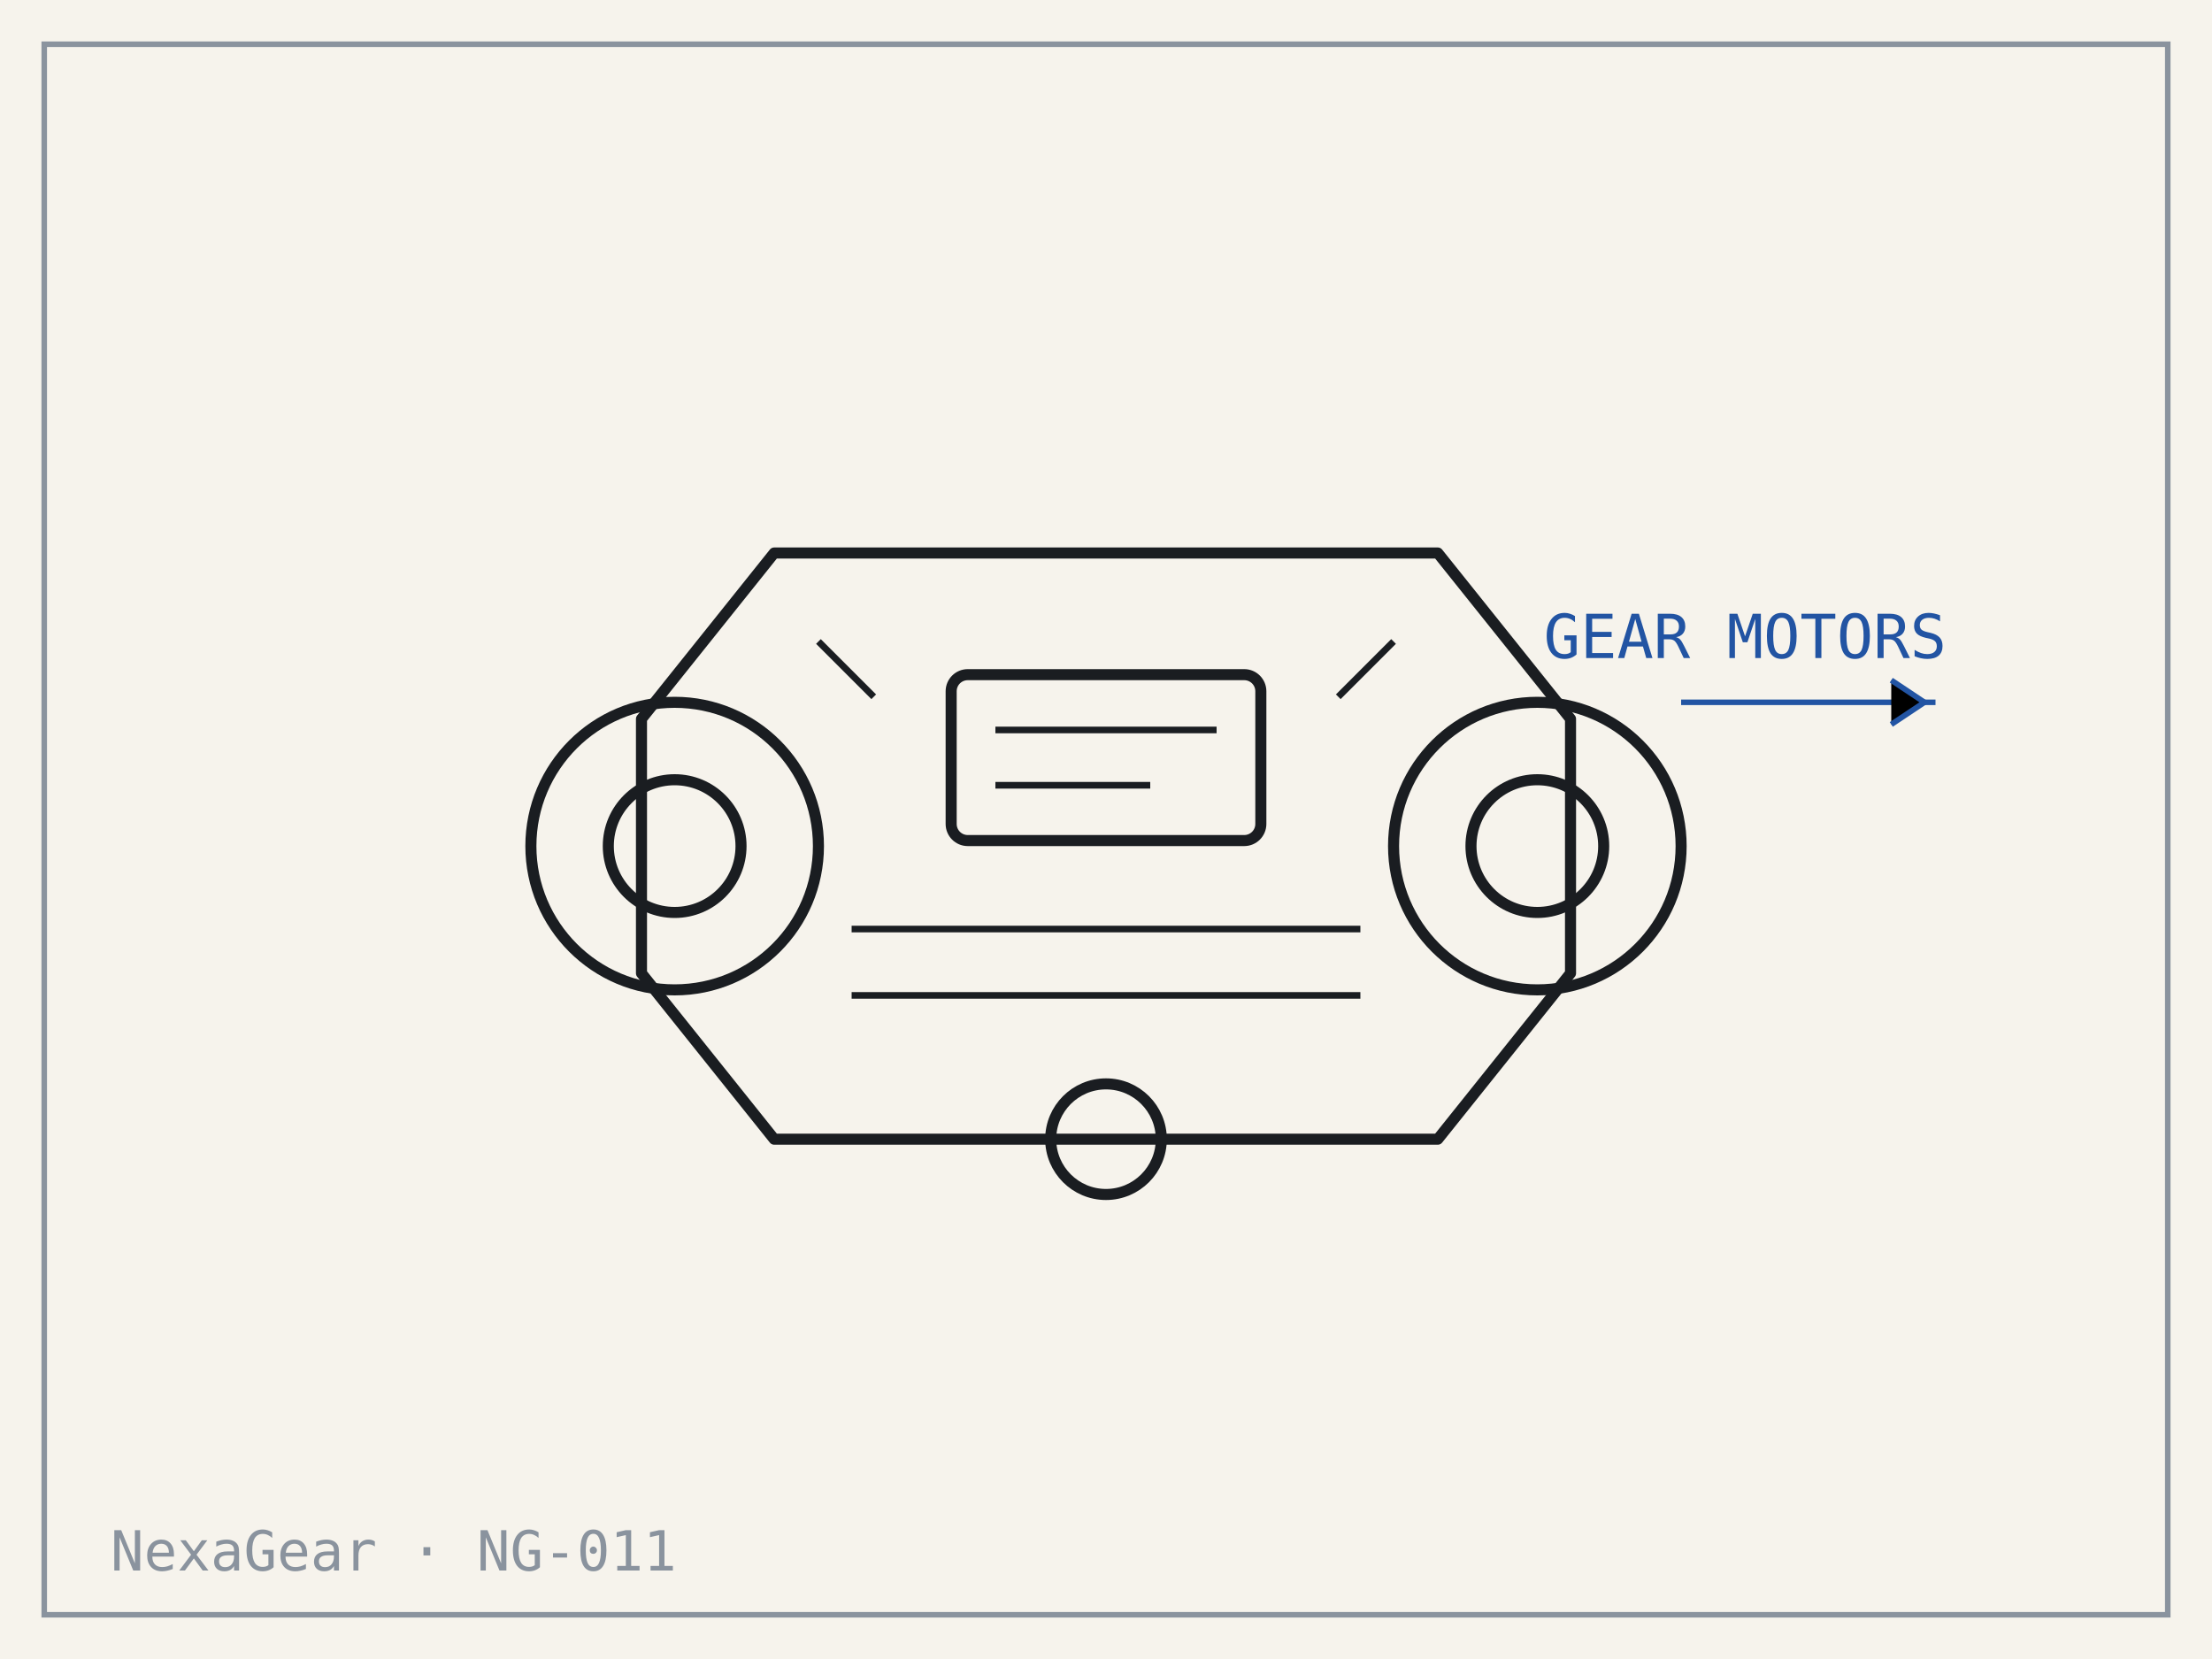
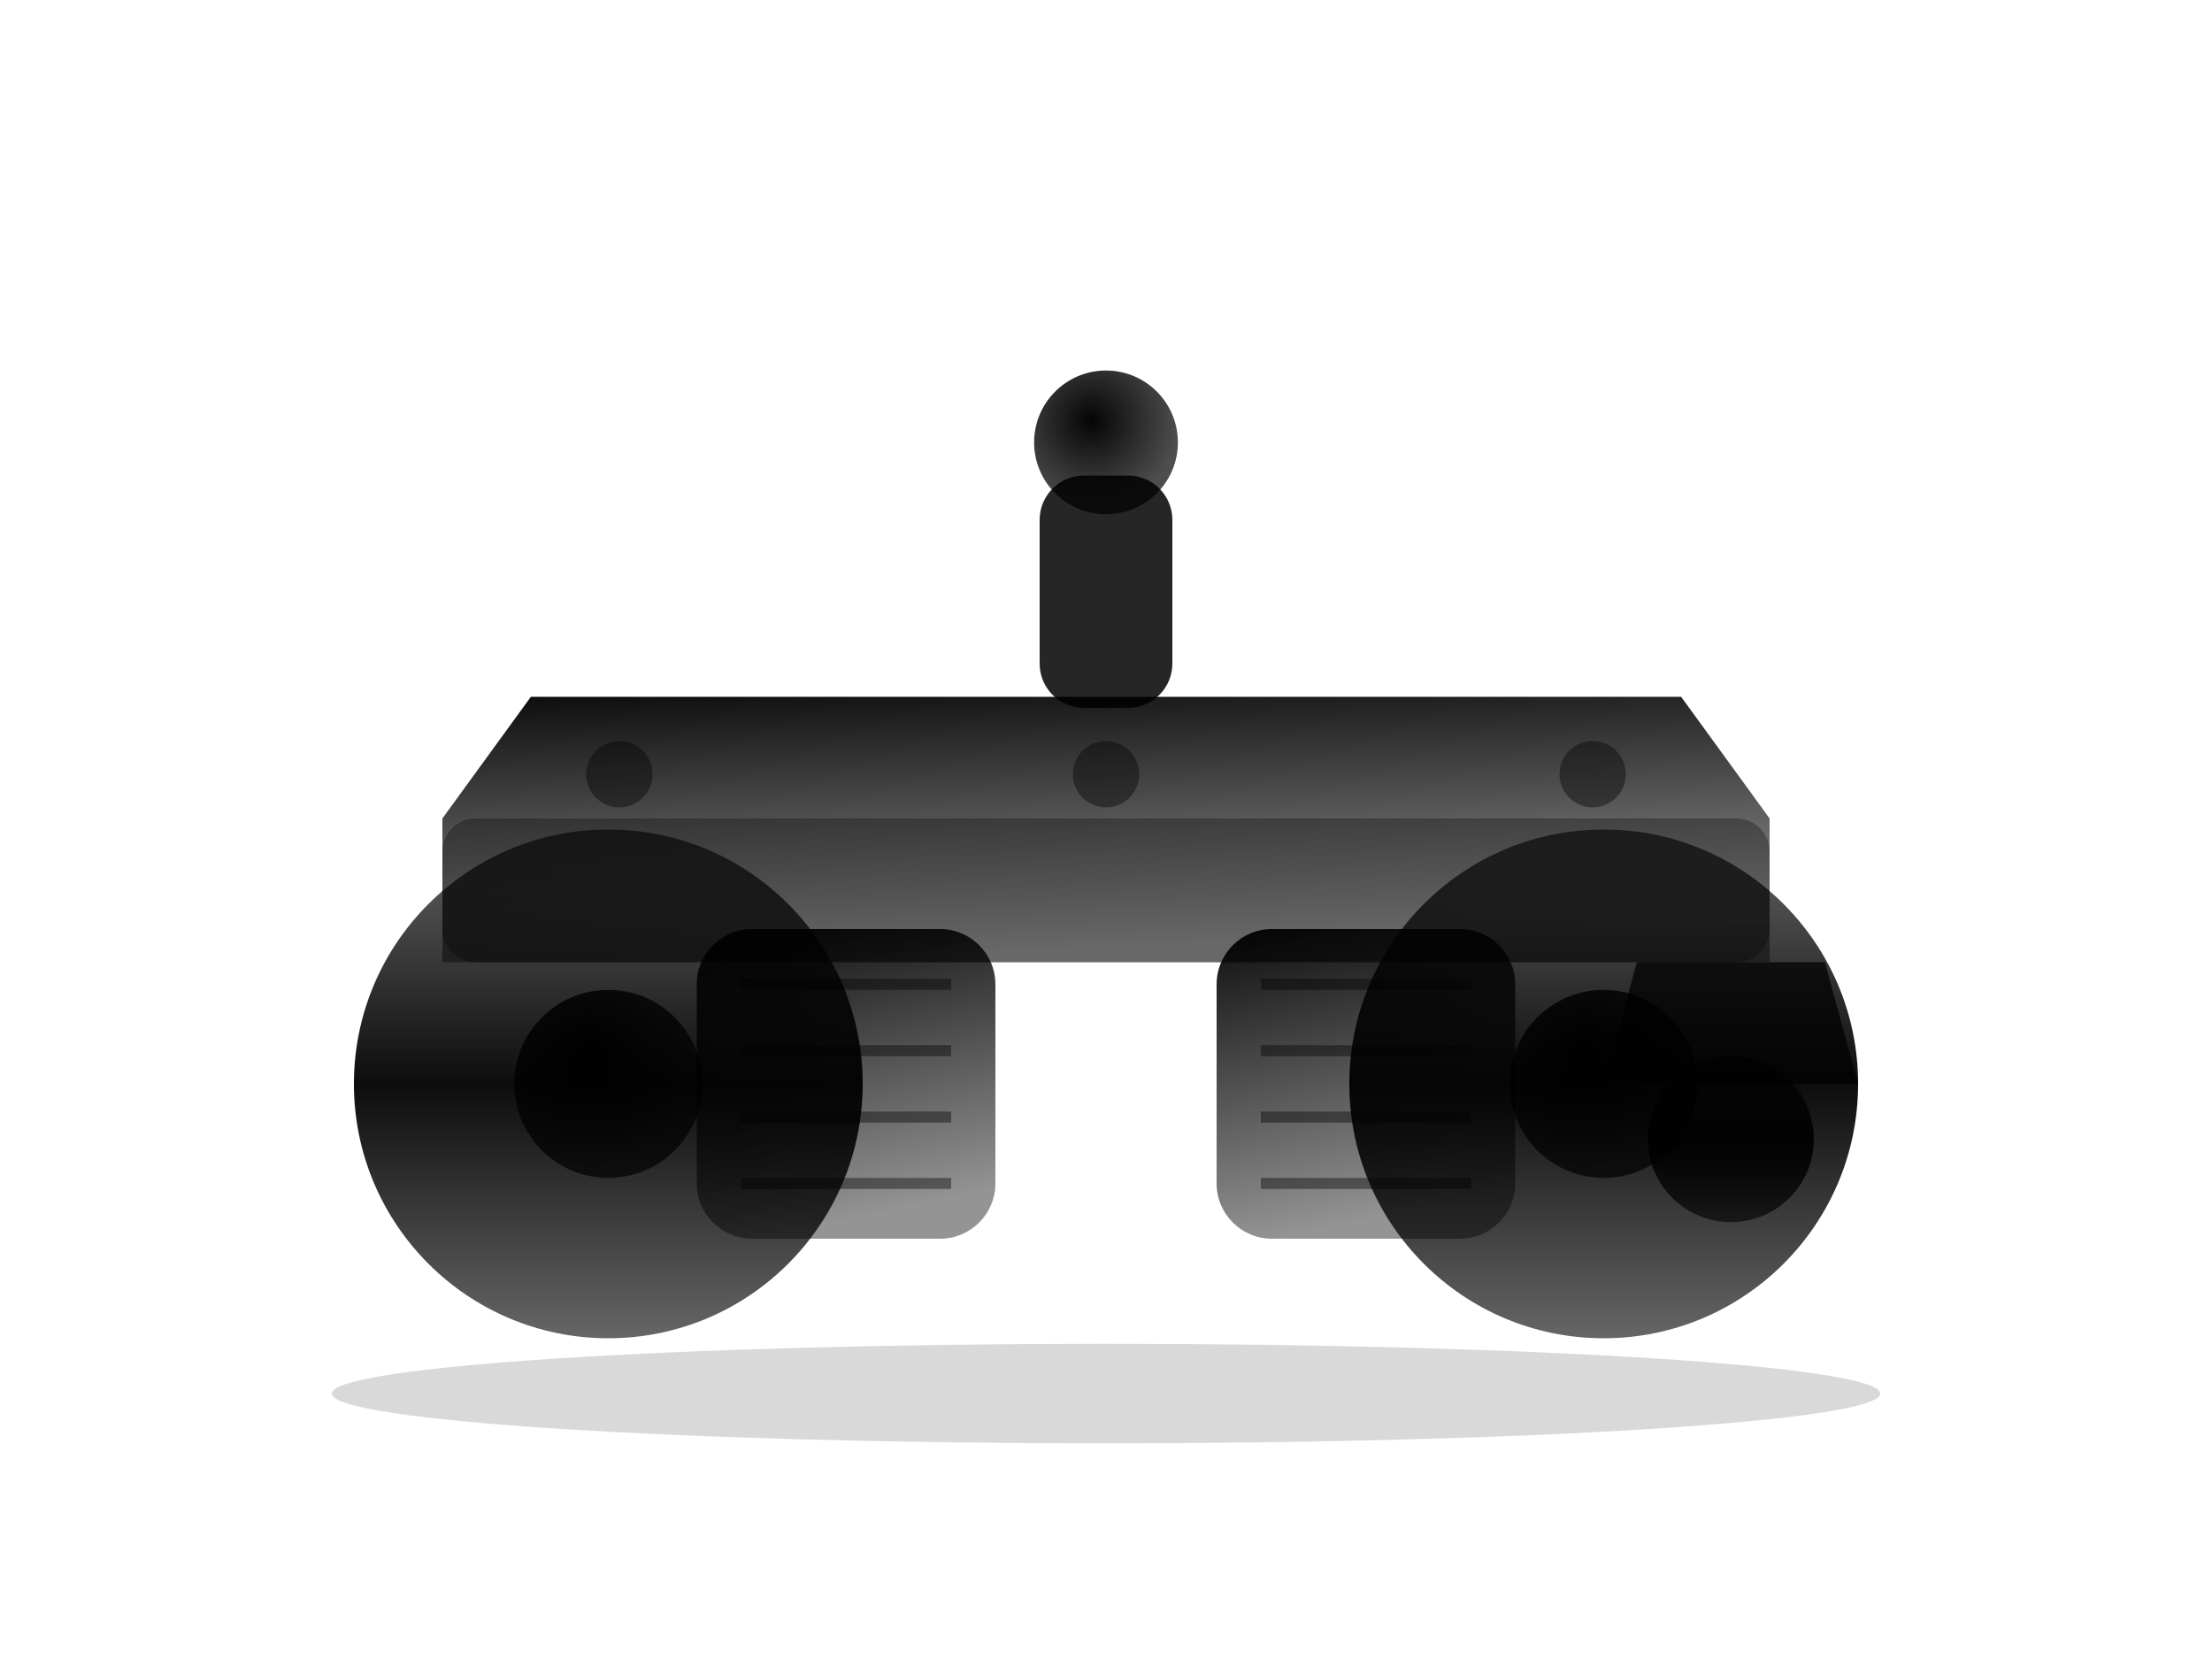
- <svg xmlns="http://www.w3.org/2000/svg" viewBox="0 0 400 300" role="img">
-   <rect width="400" height="300" fill="#F6F3EC" />
-   <rect x="8" y="8" width="384" height="284" fill="none" stroke="#8A939E" stroke-width="1" />
-   <g fill="none" stroke="#1A1D21" stroke-width="2" stroke-linejoin="round">
-     <path d="M140 100h120l24 30v46l-24 30H140l-24-30v-46z" />
-     <circle cx="122" cy="153" r="26" />
-     <circle cx="122" cy="153" r="12" />
-     <circle cx="278" cy="153" r="26" />
-     <circle cx="278" cy="153" r="12" />
-     <circle cx="200" cy="206" r="10" />
-     <rect x="172" y="122" width="56" height="30" rx="3" />
-     <path d="M180 132h40M180 142h28" stroke-width="1.2" />
-     <path d="M154 168h92M154 180h92" stroke-width="1.2" />
-     <path d="M148 116l10 10M252 116l-10 10" stroke-width="1.2" />
+ <svg xmlns="http://www.w3.org/2000/svg" viewBox="0 0 400 300">
+   <defs>
+     <linearGradient id="plate" x1="0" y1="0" x2="0.2" y2="1">
+       <stop offset="0" stop-color="#000" stop-opacity=".95" />
+       <stop offset=".55" stop-color="#000" stop-opacity=".66" />
+       <stop offset="1" stop-color="#000" stop-opacity=".42" />
+     </linearGradient>
+     <linearGradient id="tyre" x1="0" y1="0" x2="0" y2="1">
+       <stop offset="0" stop-color="#000" stop-opacity=".6" />
+       <stop offset=".5" stop-color="#000" stop-opacity=".95" />
+       <stop offset="1" stop-color="#000" stop-opacity=".6" />
+     </linearGradient>
+     <radialGradient id="hub" cx=".4" cy=".35" r=".6">
+       <stop offset="0" stop-color="#000" stop-opacity=".98" />
+       <stop offset="1" stop-color="#000" stop-opacity=".7" />
+     </radialGradient>
+   </defs>
+   <circle cx="110" cy="196" r="46" fill="url(#tyre)" />
+   <circle cx="290" cy="196" r="46" fill="url(#tyre)" />
+   <rect x="126" y="168" width="54" height="56" rx="10" fill="url(#plate)" />
+   <rect x="220" y="168" width="54" height="56" rx="10" fill="url(#plate)" />
+   <g stroke="#000" stroke-opacity=".4" stroke-width="2">
+     <path d="M134 178h38M134 190h38M134 202h38M134 214h38" />
+     <path d="M228 178h38M228 190h38M228 202h38M228 214h38" />
  </g>
-   <g stroke="#2254A3" stroke-width="1">
-     <path d="M304 127h46" />
-     <path d="M342 123l6 4-6 4" />
+   <circle cx="110" cy="196" r="17" fill="url(#hub)" />
+   <circle cx="290" cy="196" r="17" fill="url(#hub)" />
+   <path d="M96 126h208l16 22v26H80v-26z" fill="url(#plate)" />
+   <rect x="80" y="148" width="240" height="26" rx="6" fill="#000" fill-opacity=".3" />
+   <path d="M296 174h34l6 22h-46z" fill="#000" fill-opacity=".75" />
+   <circle cx="313" cy="206" r="15" fill="url(#tyre)" />
+   <g fill="#000" fill-opacity=".4">
+     <circle cx="112" cy="140" r="6" />
+     <circle cx="200" cy="140" r="6" />
+     <circle cx="288" cy="140" r="6" />
  </g>
-   <text x="352" y="119" text-anchor="end" font-family="monospace" font-size="11" fill="#2254A3">GEAR MOTORS</text>
-   <text x="20" y="284" font-family="monospace" font-size="10" fill="#8A939E">NexaGear · NG-011</text>
+   <rect x="188" y="86" width="24" height="42" rx="8" fill="#000" fill-opacity=".85" />
+   <circle cx="200" cy="80" r="13" fill="url(#hub)" />
+   <ellipse cx="200" cy="252" rx="140" ry="9" fill="#000" fill-opacity=".15" />
</svg>
